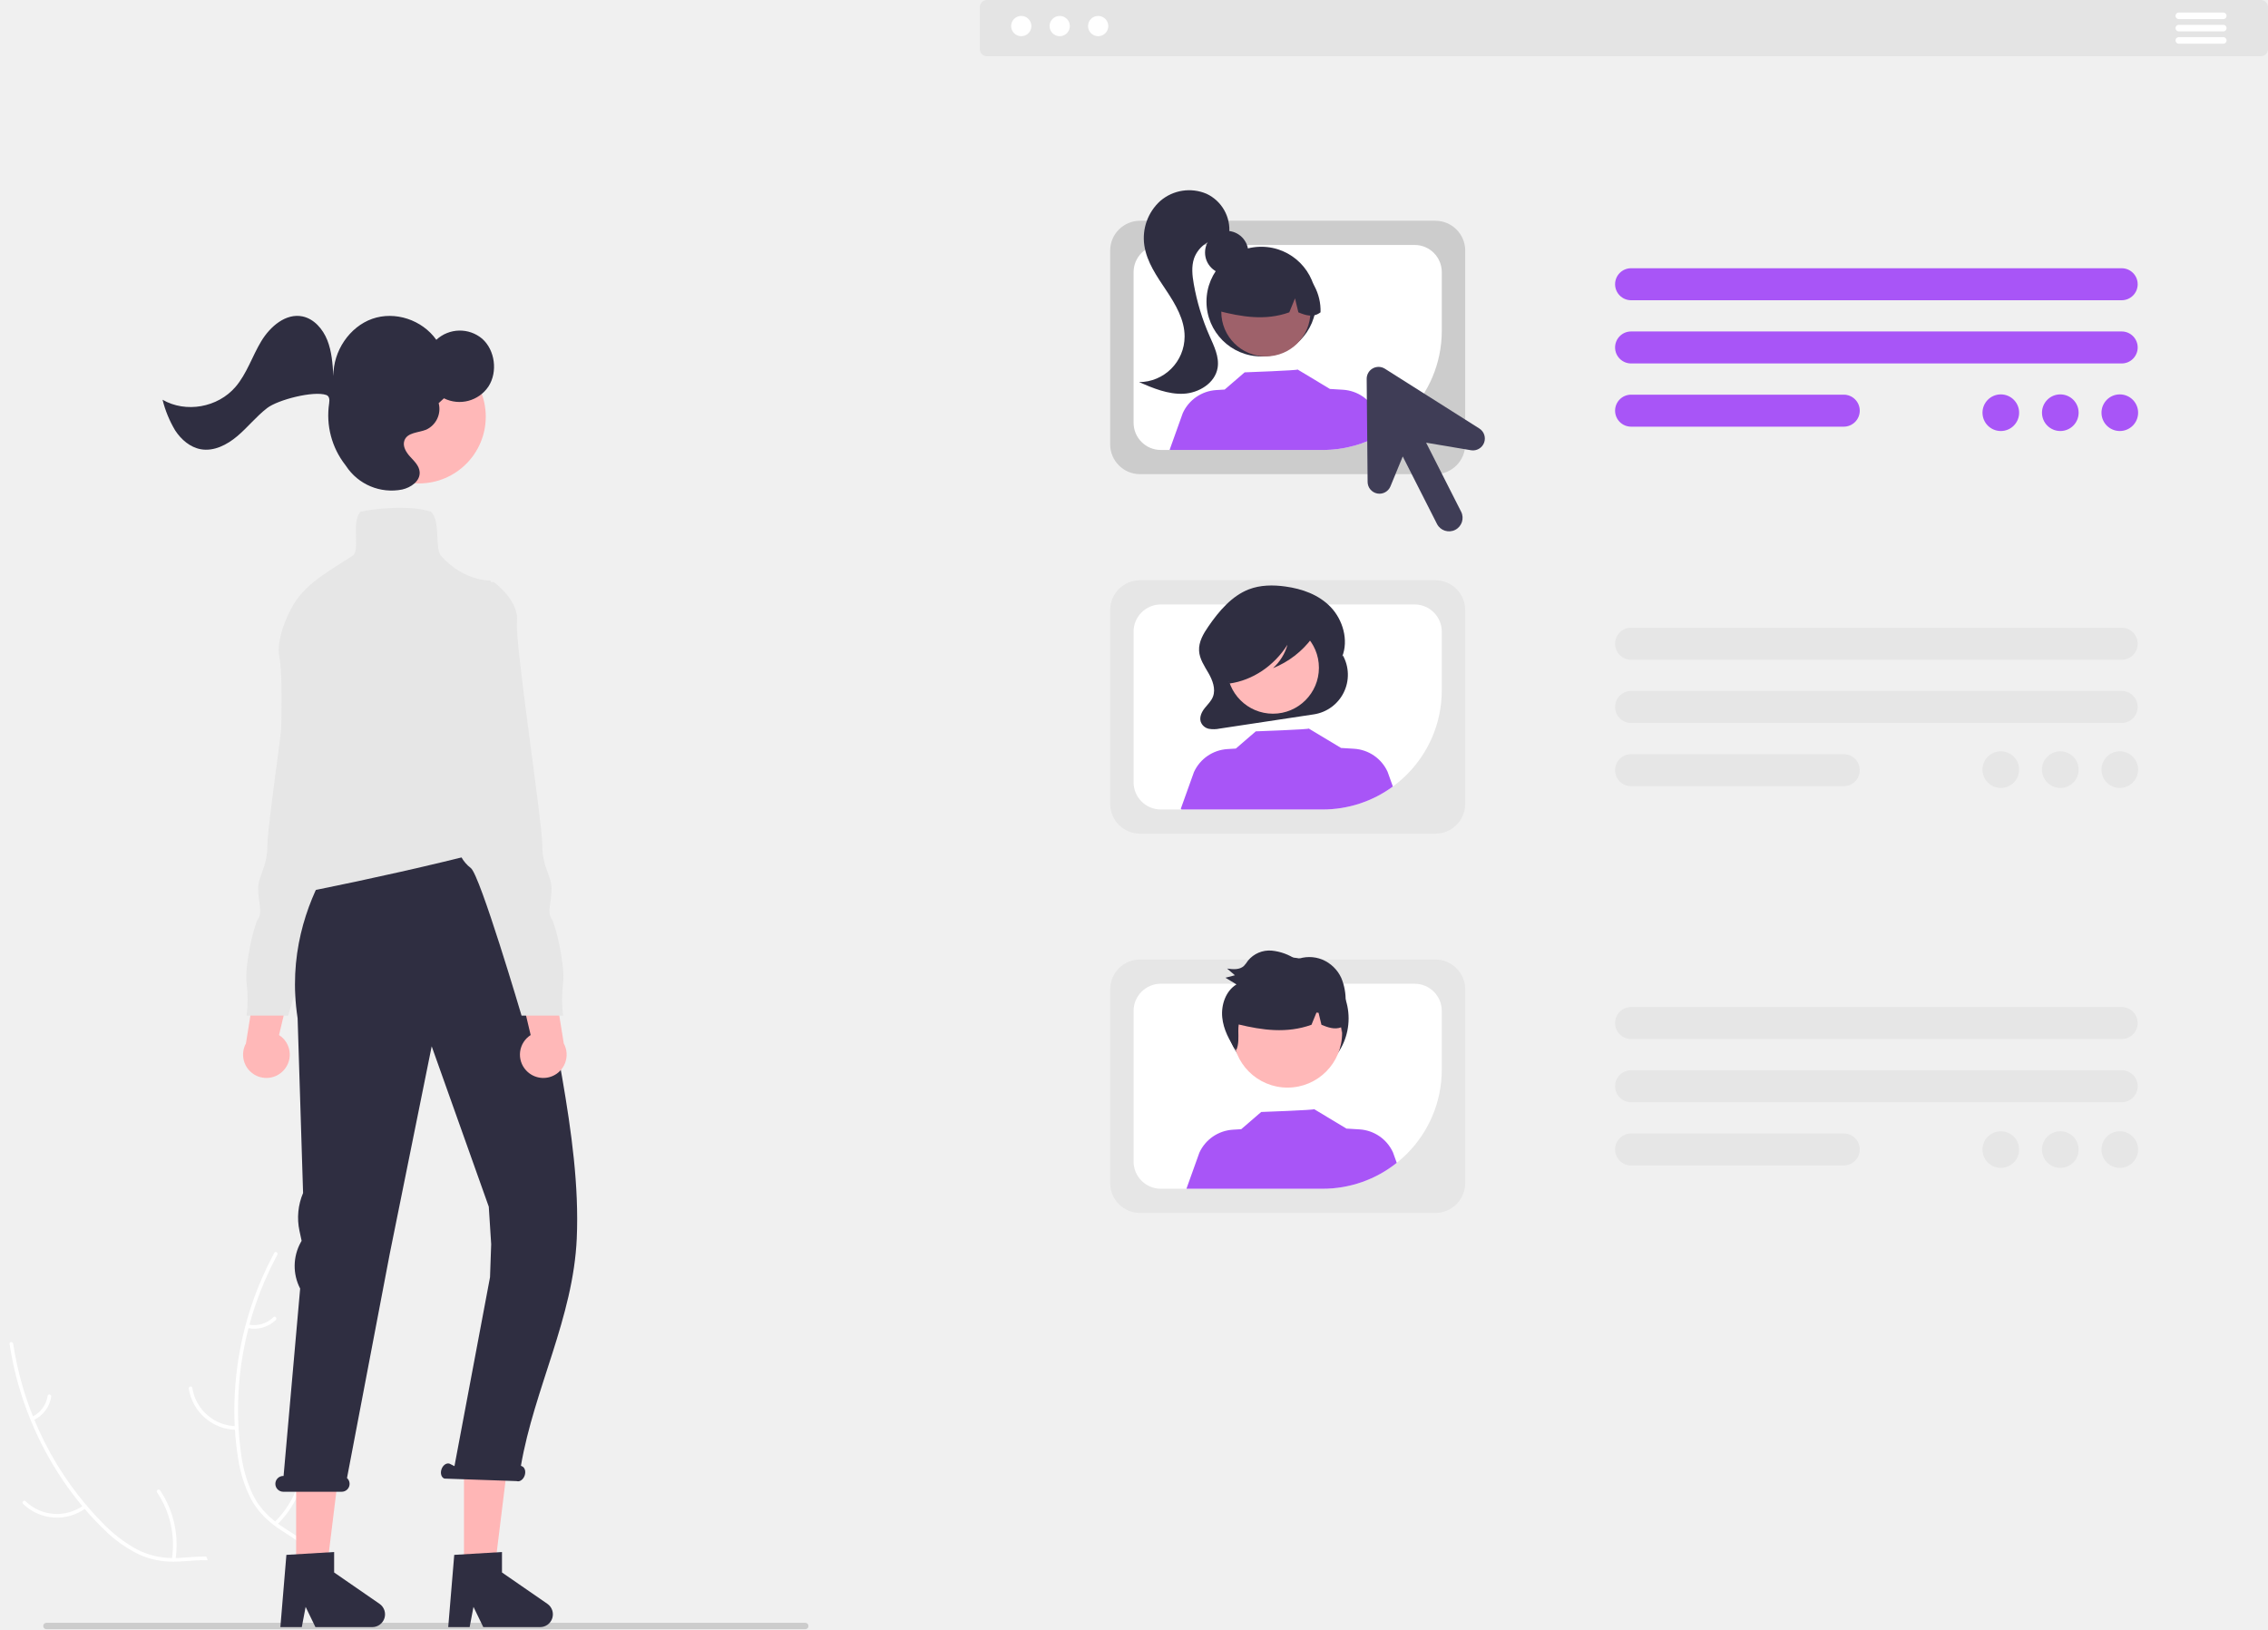
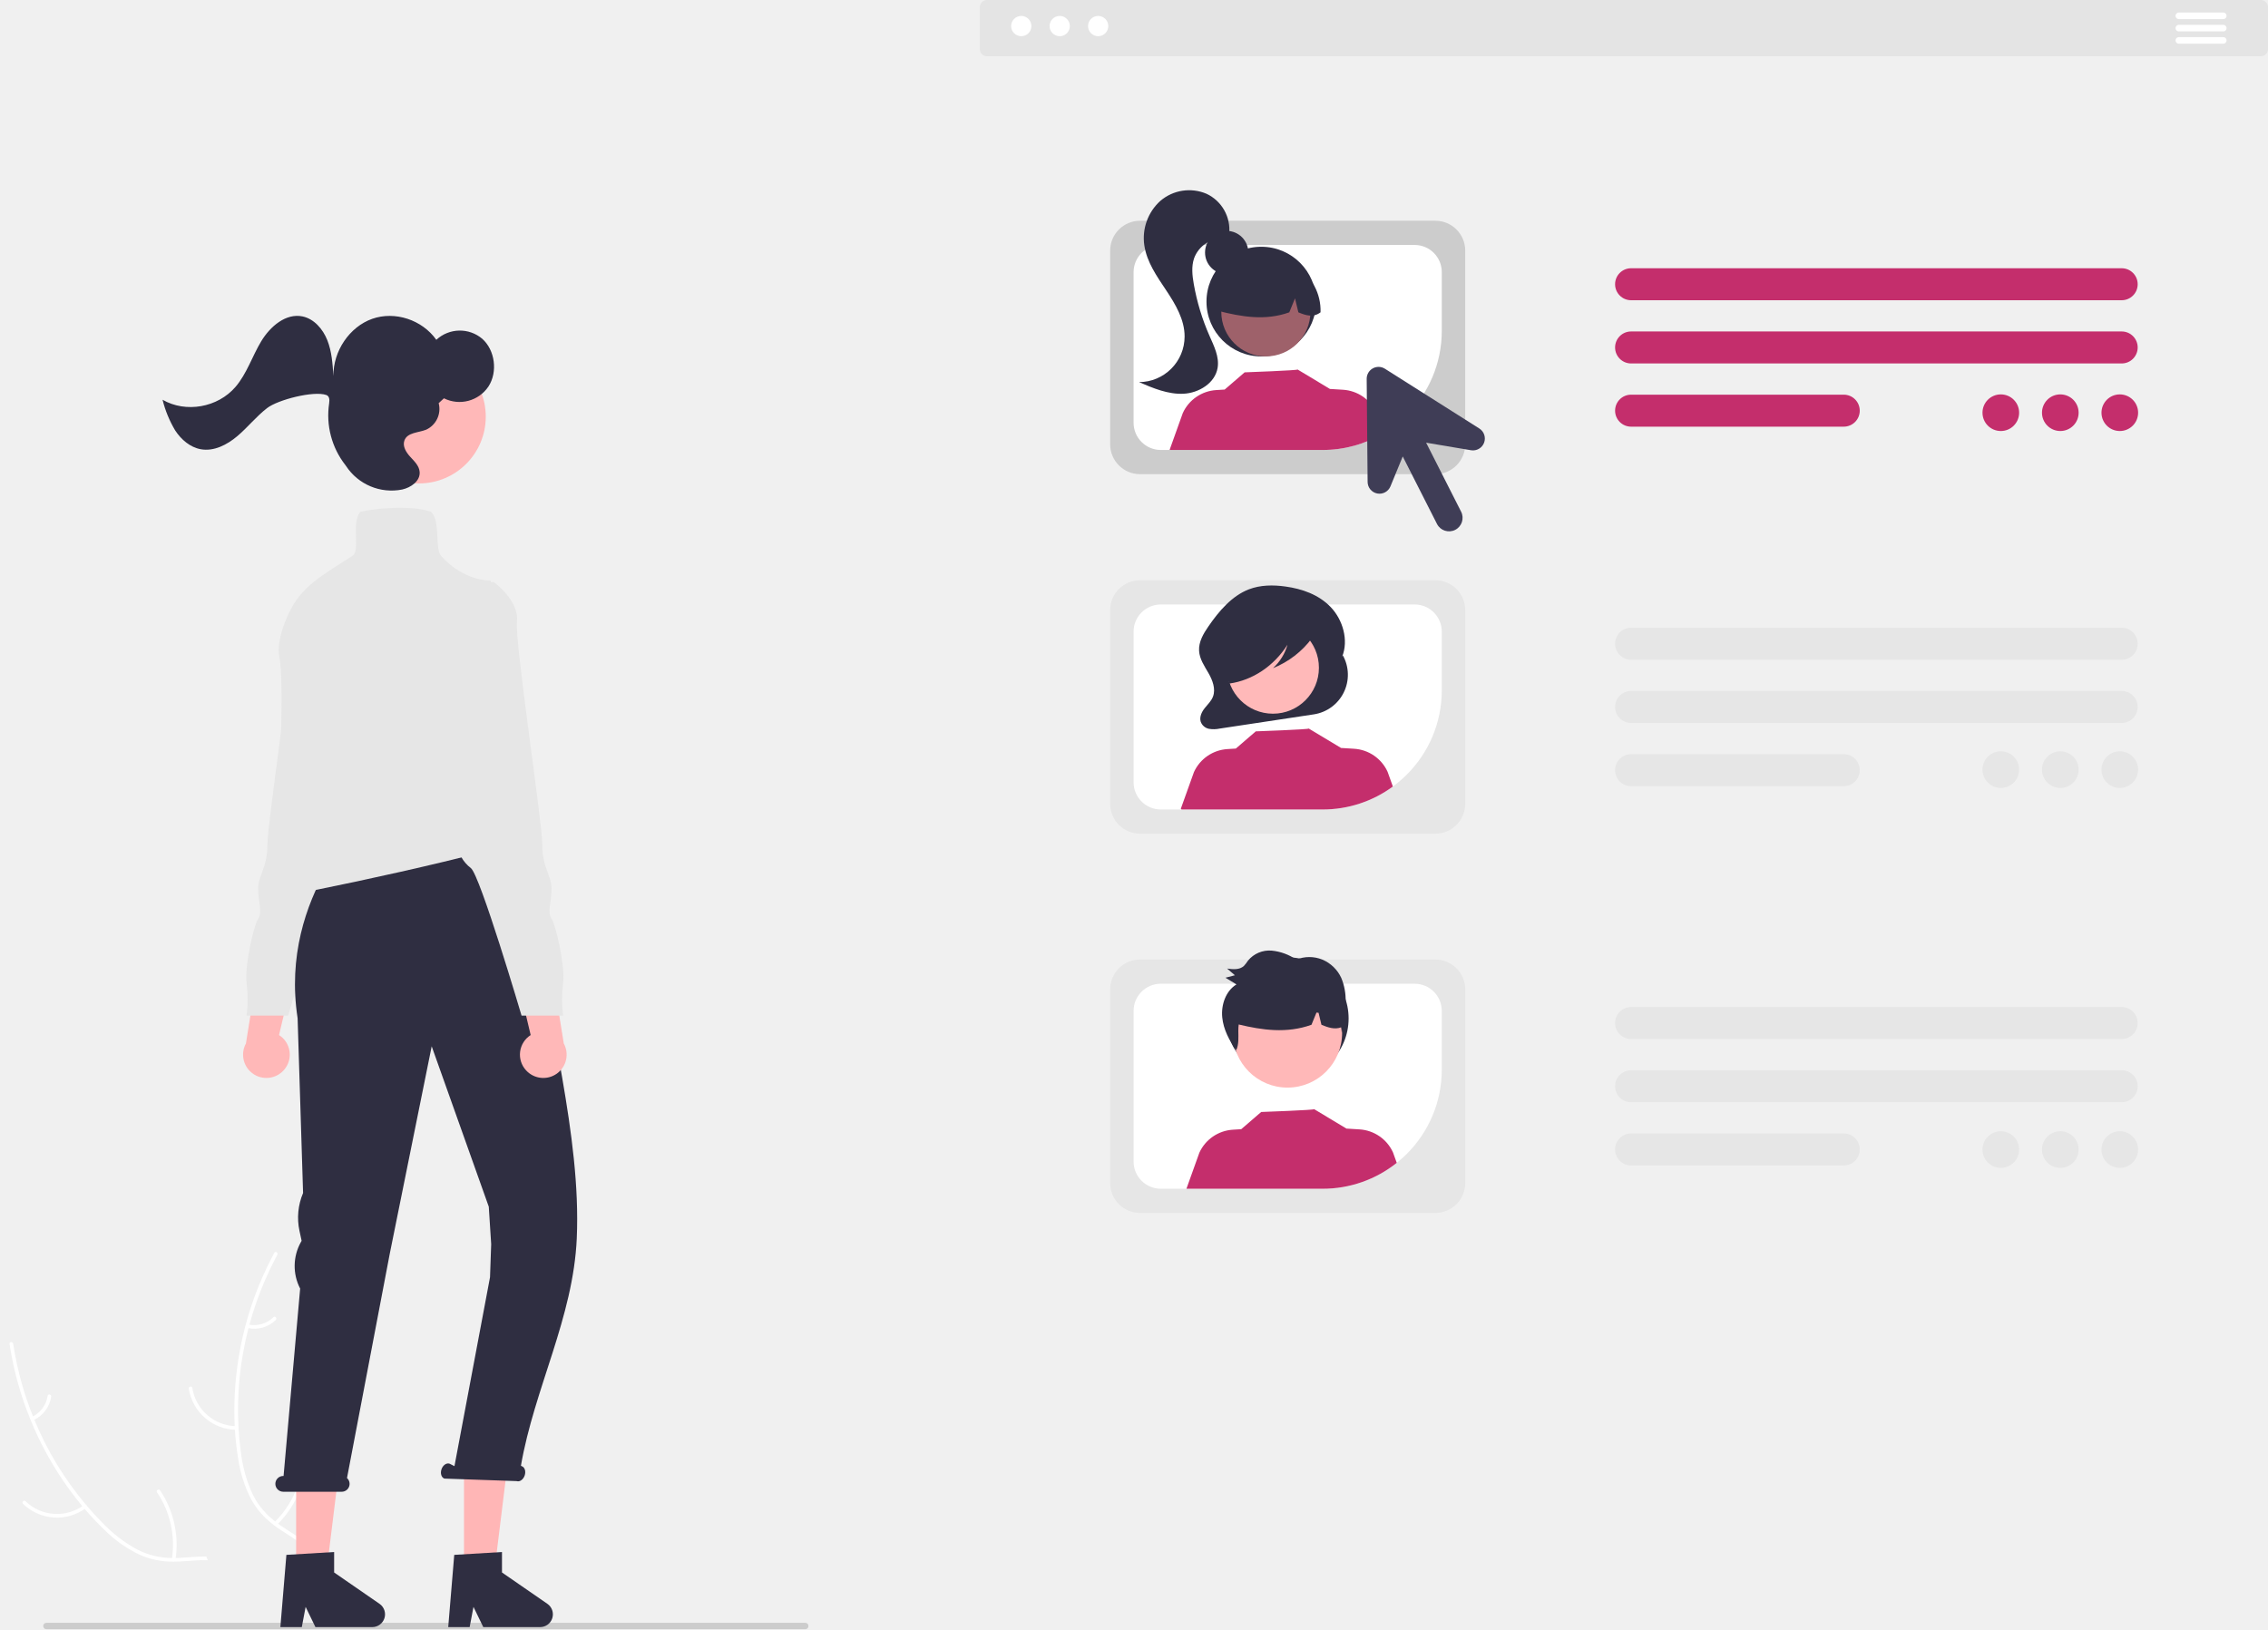
<svg xmlns="http://www.w3.org/2000/svg" data-name="Layer 1" width="837.75" height="601.894" viewBox="0 0 837.75 601.894">
  <path d="M294.898,748.847c-.01.03-.01.07-.02.1h-64.81c-1.22-.77-2.42-1.57-3.6-2.38a121.652,121.652,0,0,1-20.07-17.04,96.689,96.689,0,0,1-16.99-25.01c-8.55-18.24-11.18-38.99-4.56-57.74a.01.01,0,0,1,.01-.01c.16-.47.34-.95.52-1.43.27.47.53.93.81,1.39l.01.01a135.344,135.344,0,0,0,12.6,17.77v.01c.36.43.72.86,1.09,1.28a.01.01,0,0,0,.01.01,141.094,141.094,0,0,0,40.41,32.56c.05.03.09.05.14.08a1.192,1.192,0,0,0,.16.08c.01.01.02.01.03.02,3.41,1.84,6.91,3.52,10.47,5.04v.01c2.8,1.21,5.65,2.31,8.52,3.33,6.12,2.15,12.72,4.11,18.58,6.94,5.7,2.75,10.72,6.32,13.99,11.69.25.44.5.87.73,1.31l-1.91,13.22,3.81-.02-.36,6.5-.1,1.88Z" transform="translate(-181.1252 -149.0529)" fill="#f0f0f0" />
  <path d="M278.898,748.947h-1.37c-.13-.8-.26-1.59-.41-2.38a50.958,50.958,0,0,0-1.58-6.39c-.3-.94-.64-1.86-1.03-2.77-2.21-5.18-6.01-9.73-11.63-11.25a21.396,21.396,0,0,0-5.01-.71c-3.35-.14-6.75.29-10.08.47-.82.04-1.65.07-2.45.06h-.02a30.019,30.019,0,0,1-12.59-2.54,47.502,47.502,0,0,1-13.18-9.36,101.924,101.924,0,0,1-7.13-7.56v-.01c-.3-.33-.59-.67-.88-1.02a120.985,120.985,0,0,1-13.81-20.56,115.335,115.335,0,0,1-5.33-11.38.533.533,0,0,1-.05-.11,121.34,121.34,0,0,1-7.5-26.66.01.01,0,0,1,.01-.01c-.08-.41-.14-.83-.2-1.24-.13-.85,1.22-.89,1.34-.04.06.42.12.82.19,1.24l.01.01a120.525,120.525,0,0,0,7.1,25.56v.01c.17.42.34.83.51,1.24a119.495,119.495,0,0,0,19.05,31.4l.01.02c.08.1.17.19.26.29a.037.037,0,0,1,.01.03c.01-.01.01,0,.01,0,1.85,2.19,3.79,4.29,5.81,6.33a51.789,51.789,0,0,0,12.84,9.88,28.558,28.558,0,0,0,12.87,3.14c.45,0,.9.01,1.35,0q.54,0,1.08-.03c3.39-.16,6.83-.59,10.24-.53a27.637,27.637,0,0,1,4.62.48,18.159,18.159,0,0,1,11.98,8.78,31.728,31.728,0,0,1,3.02,6.83c.25.78.46,1.57.67,2.37v.01c.32,1.28.6,2.58.84,3.89a.585.585,0,0,1,.02.13C278.638,747.357,278.768,748.157,278.898,748.947Z" transform="translate(-181.1252 -149.0529)" fill="#fff" />
  <path d="M212.931,706.142a18.018,18.018,0,0,1-23.284-1.494c-.62-.603.288-1.595.909-.991a16.684,16.684,0,0,0,21.662,1.346c.691-.52,1.4.622.713,1.139Z" transform="translate(-181.1252 -149.0529)" fill="#fff" />
  <path d="M244.612,725.05A34.728,34.728,0,0,0,239.119,700.344c-.483-.718.656-1.43,1.139-.713a36.123,36.123,0,0,1,5.663,25.72c-.136.856-1.445.55-1.31-.301Z" transform="translate(-181.1252 -149.0529)" fill="#fff" />
  <path d="M192.936,672.486a10.199,10.199,0,0,0,5.793-7.752c.125-.857,1.434-.55,1.31.301a11.429,11.429,0,0,1-6.39,8.59.695.695,0,0,1-.926-.213.675.675,0,0,1,.213-.926Z" transform="translate(-181.1252 -149.0529)" fill="#fff" />
  <path d="M304.678,704.957l-.55,5.07-8.75-.13-1.32,9.14-.23,1.57v.01l-.9,6.25-1.91,13.22,3.81-.02-.36,6.5-.1,1.88.53.4.12.1.04.03c-.11.22-.23.44-.35.67.07-.24.12-.46.17-.7h-25.32c-.47-.79-.93-1.58-1.38-2.38a174.539,174.539,0,0,1-10.31-21.12c-.18-.45-.37-.9-.53-1.36v-.01a131.372,131.372,0,0,1-6.23-20.48v-.01a114.025,114.025,0,0,1-1.87-11.58,96.488,96.488,0,0,1,1.49-30.11,1.137,1.137,0,0,0,.04-.15c3.99-18.89,13.72-36.35,29.13-47.41.64-.48,1.3-.93,1.97-1.37.01-.01.01-.01.02-.01a.01.01,0,0,0,.01-.01c.42-.27.83-.54,1.25-.81-.06.54-.13,1.08-.18,1.62a132.897,132.897,0,0,0-.64,21.76v.02c.01.56.04,1.12.08,1.69v.02a141.585,141.585,0,0,0,12.71,50.4.615.615,0,0,0,.05.12c.02.05.04.09.06.14A134.902,134.902,0,0,0,304.678,704.957Z" transform="translate(-181.1252 -149.0529)" fill="#f0f0f0" />
  <path d="M283.566,612.63c-.2.369-.409.75-.598,1.128q-2.24,4.235-4.124,8.653a117.991,117.991,0,0,0-5.587,16.028c-.12.426-.237.863-.345,1.297a119.264,119.264,0,0,0-3.696,36.594c.001.122.009.232.02.352q.239,4.312.827,8.594a51.783,51.783,0,0,0,4.297,15.618c.314.646.646,1.279.994,1.889a27.345,27.345,0,0,0,3.005,4.202,27.923,27.923,0,0,0,2.632,2.683c.565.512,1.148,1.01,1.757,1.484.352.274.713.547,1.074.82.299.202.589.416.888.619,3.105,2.125,6.453,4.015,9.347,6.45l-.227,1.571c-2.821-2.539-6.225-4.46-9.356-6.56a37.896,37.896,0,0,1-5.487-4.415c-.221-.226-.453-.45-.666-.687a26.749,26.749,0,0,1-3.082-3.823c-.462-.682-.898-1.388-1.309-2.129a47.892,47.892,0,0,1-4.878-15.396,103.416,103.416,0,0,1-1.148-10.345c-.037-.45-.062-.892-.079-1.346a121.638,121.638,0,0,1,1.352-24.726,122.66,122.66,0,0,1,8.789-30.103q1.802-4.13,3.929-8.133c.181-.366.373-.724.573-1.093C282.876,611.094,283.974,611.87,283.566,612.63Z" transform="translate(-181.1252 -149.0529)" fill="#fff" />
  <path d="M268.543,677.274a18.018,18.018,0,0,1-17.691-15.212c-.132-.855,1.19-1.1,1.322-.244a16.684,16.684,0,0,0,16.485,14.116c.865.001.744,1.34-.116,1.339Z" transform="translate(-181.1252 -149.0529)" fill="#fff" />
  <path d="M282.454,711.444a34.728,34.728,0,0,0,10.489-23.033c.046-.864,1.385-.747,1.339.116a36.123,36.123,0,0,1-10.963,23.946c-.624.602-1.485-.431-.865-1.029Z" transform="translate(-181.1252 -149.0529)" fill="#fff" />
  <path d="M272.841,638.363a10.199,10.199,0,0,0,9.293-2.702c.616-.609,1.476.424.865,1.029a11.429,11.429,0,0,1-10.274,3.012.695.695,0,0,1-.611-.728.675.675,0,0,1,.728-.611Z" transform="translate(-181.1252 -149.0529)" fill="#fff" />
  <path d="M479.758,749.757a1.186,1.186,0,0,1-1.19,1.19h-280.29a1.19,1.19,0,1,1,0-2.38h280.29A1.186,1.186,0,0,1,479.758,749.757Z" transform="translate(-181.1252 -149.0529)" fill="#ccc" />
-   <path d="M964.83,259.971H783.614a5.91,5.91,0,1,1,0-11.82H964.83a5.91,5.91,0,1,1,0,11.82Z" transform="translate(-181.1252 -149.0529)" fill="#a855f7" />
-   <path d="M964.83,283.325H783.614a5.91,5.91,0,0,1,0-11.821H964.83a5.91,5.91,0,0,1,0,11.821Z" transform="translate(-181.1252 -149.0529)" fill="#a855f7" />
-   <path d="M862.167,306.678H783.614a5.91,5.91,0,0,1,0-11.821h78.553a5.91,5.91,0,1,1,0,11.821Z" transform="translate(-181.1252 -149.0529)" fill="#a855f7" />
+   <path d="M964.83,259.971H783.614a5.91,5.91,0,1,1,0-11.82H964.83a5.91,5.91,0,1,1,0,11.82Z" transform="translate(-181.1252 -149.0529)" fill="#c42e6c" />
+   <path d="M964.83,283.325H783.614a5.91,5.91,0,0,1,0-11.821H964.83a5.91,5.91,0,0,1,0,11.821Z" transform="translate(-181.1252 -149.0529)" fill="#c42e6c" />
+   <path d="M862.167,306.678H783.614a5.91,5.91,0,0,1,0-11.821h78.553a5.91,5.91,0,1,1,0,11.821Z" transform="translate(-181.1252 -149.0529)" fill="#c42e6c" />
  <path d="M964.83,392.785H783.614a5.91,5.91,0,1,1,0-11.82H964.83a5.91,5.91,0,1,1,0,11.82Z" transform="translate(-181.1252 -149.0529)" fill="#e6e6e6" />
  <path d="M964.83,416.138H783.614a5.91,5.91,0,0,1,0-11.821H964.83a5.91,5.91,0,0,1,0,11.821Z" transform="translate(-181.1252 -149.0529)" fill="#e6e6e6" />
  <path d="M862.167,439.492H783.614a5.91,5.91,0,0,1,0-11.821h78.553a5.91,5.91,0,1,1,0,11.821Z" transform="translate(-181.1252 -149.0529)" fill="#e6e6e6" />
  <path d="M964.83,532.901H783.614a5.91,5.91,0,1,1,0-11.82H964.83a5.91,5.91,0,1,1,0,11.82Z" transform="translate(-181.1252 -149.0529)" fill="#e6e6e6" />
  <path d="M964.83,556.254H783.614a5.91,5.91,0,0,1,0-11.821H964.83a5.91,5.91,0,0,1,0,11.821Z" transform="translate(-181.1252 -149.0529)" fill="#e6e6e6" />
  <path d="M862.167,579.608H783.614a5.91,5.91,0,0,1,0-11.821h78.553a5.91,5.91,0,1,1,0,11.821Z" transform="translate(-181.1252 -149.0529)" fill="#e6e6e6" />
  <path d="M711.318,457.041H602.222a11.04,11.04,0,0,1-11.028-11.028V374.444a11.04,11.04,0,0,1,11.028-11.028H711.318a11.04,11.04,0,0,1,11.028,11.028v71.57A11.04,11.04,0,0,1,711.318,457.041Z" transform="translate(-181.1252 -149.0529)" fill="#e6e6e6" />
  <path d="M703.651,372.359h-93.759A10.054,10.054,0,0,0,599.848,382.398v55.658a10.058,10.058,0,0,0,10.044,10.044h59.787a44.055,44.055,0,0,0,44.011-44.011V382.398A10.05,10.05,0,0,0,703.651,372.359Z" transform="translate(-181.1252 -149.0529)" fill="#fff" />
  <path d="M677.155,391.175v0l-.28.505c2.494-6.147.226-13.721-4.223-18.356-4.449-4.635-10.634-6.754-16.725-7.594-4.521-.624-9.214-.606-13.513,1.05-6.226,2.398-10.982,7.95-14.953,13.726-1.817,2.642-3.603,5.653-3.422,8.955.168,3.064,1.987,5.664,3.476,8.264,1.49,2.6,2.733,5.825,1.664,8.662-.637,1.691-1.983,2.908-3.076,4.292s-1.991,3.253-1.463,4.988a4.07,4.07,0,0,0,3.032,2.635,10.721,10.721,0,0,0,4.028-.095l34.716-5.245A14.795,14.795,0,0,0,677.155,391.175Z" transform="translate(-181.1252 -149.0529)" fill="#2f2e41" />
  <circle cx="470.208" cy="246.692" r="16.973" fill="#ffb9b9" />
-   <path d="M695.624,439.619a43.761,43.761,0,0,1-25.944,8.482H617.596c-.105-.085-.205-.17-.31-.26l4.857-13.554a14.576,14.576,0,0,1,12.381-8.502l3.09-.19,7.368-6.355s19.854-.709,19.559-1.048l12.026,7.234-.01-.05,4.728.29a14.569,14.569,0,0,1,12.381,8.502Z" transform="translate(-181.1252 -149.0529)" fill="#a855f7" />
+   <path d="M695.624,439.619a43.761,43.761,0,0,1-25.944,8.482H617.596c-.105-.085-.205-.17-.31-.26l4.857-13.554a14.576,14.576,0,0,1,12.381-8.502l3.09-.19,7.368-6.355s19.854-.709,19.559-1.048l12.026,7.234-.01-.05,4.728.29a14.569,14.569,0,0,1,12.381,8.502Z" transform="translate(-181.1252 -149.0529)" fill="#c42e6c" />
  <path d="M667.432,379.992c-.438-2.318-2.802-3.378-4.828-3.892a46.503,46.503,0,0,0-17.99-.988c-4.377.624-8.857,2-12.033,5.417a16.183,16.183,0,0,0-4.092,10.422,12.411,12.411,0,0,0,1.485,6.621,6.136,6.136,0,0,0,5.101,3.288l.204.708c8.522-1.187,16.438-6.49,21.423-14.35a18.384,18.384,0,0,1-5.371,8.677,33.465,33.465,0,0,0,14.446-11.133C666.787,383.424,667.765,381.755,667.432,379.992Z" transform="translate(-181.1252 -149.0529)" fill="#2f2e41" />
  <path d="M711.318,324.227H602.222a11.04,11.04,0,0,1-11.028-11.028V241.63a11.04,11.04,0,0,1,11.028-11.028H711.318a11.04,11.04,0,0,1,11.028,11.028v71.57A11.04,11.04,0,0,1,711.318,324.227Z" transform="translate(-181.1252 -149.0529)" fill="#ccc" />
  <path d="M703.651,239.545h-93.759a10.056,10.056,0,0,0-10.044,10.039v55.658a10.058,10.058,0,0,0,10.044,10.044h59.787a44.047,44.047,0,0,0,44.011-44.011V249.584A10.05,10.05,0,0,0,703.651,239.545Z" transform="translate(-181.1252 -149.0529)" fill="#fff" />
  <circle cx="453.111" cy="93.294" r="7.995" fill="#2f2e41" />
  <circle cx="465.904" cy="111.417" r="20.255" fill="#2f2e41" />
  <circle cx="467.58" cy="115.208" r="16.46" fill="#9e616a" />
  <path d="M659.883,247.482a18.854,18.854,0,0,0-28.665,16.454c8.387,2.106,17.198,3.717,26.142.504l2.112-5.169,1.245,5.173c2.724,1.113,5.455,2.055,8.185-.011A19.251,19.251,0,0,0,659.883,247.482Z" transform="translate(-181.1252 -149.0529)" fill="#2f2e41" />
  <path d="M626.792,220.642A16.355,16.355,0,0,0,609.723,223.272a18.497,18.497,0,0,0-5.903,16.462c.907,6.138,4.638,11.424,8.078,16.588s6.8,10.823,6.796,17.028a16.879,16.879,0,0,1-16.846,16.869c5.245,2.258,10.72,4.56,16.424,4.293s11.683-3.935,12.614-9.569c.67-4.06-1.321-8.018-2.982-11.783a83.347,83.347,0,0,1-5.825-19.175c-.555-3.151-.916-6.464.111-9.494a11.149,11.149,0,0,1,11.076-7.316l1.885-1.696A14.673,14.673,0,0,0,626.792,220.642Z" transform="translate(-181.1252 -149.0529)" fill="#2f2e41" />
-   <path d="M692.244,309.046a43.693,43.693,0,0,1-22.565,6.24H613.258l-.09-.075,4.857-13.559a14.571,14.571,0,0,1,12.381-8.497l3.09-.19,7.368-6.355s19.854-.714,19.559-1.053l12.026,7.234-.01-.045,4.728.29a14.555,14.555,0,0,1,12.381,8.497Z" transform="translate(-181.1252 -149.0529)" fill="#a855f7" />
+   <path d="M692.244,309.046a43.693,43.693,0,0,1-22.565,6.24H613.258l-.09-.075,4.857-13.559a14.571,14.571,0,0,1,12.381-8.497l3.09-.19,7.368-6.355s19.854-.714,19.559-1.053l12.026,7.234-.01-.045,4.728.29a14.555,14.555,0,0,1,12.381,8.497Z" transform="translate(-181.1252 -149.0529)" fill="#c42e6c" />
  <path d="M711.318,597.157H602.222a11.04,11.04,0,0,1-11.028-11.028V514.56a11.04,11.04,0,0,1,11.028-11.028H711.318a11.04,11.04,0,0,1,11.028,11.028v71.57A11.04,11.04,0,0,1,711.318,597.157Z" transform="translate(-181.1252 -149.0529)" fill="#e6e6e6" />
  <path d="M703.651,512.475H609.893a10.054,10.054,0,0,0-10.044,10.039v55.658a10.058,10.058,0,0,0,10.044,10.044h59.787a44.055,44.055,0,0,0,44.011-44.011V522.514A10.05,10.05,0,0,0,703.651,512.475Z" transform="translate(-181.1252 -149.0529)" fill="#fff" />
  <circle cx="475.564" cy="376.246" r="22.583" fill="#2f2e41" />
  <circle cx="475.573" cy="381.621" r="20.174" fill="#ffb8b8" />
-   <path d="M697.052,578.647a43.809,43.809,0,0,1-27.372,9.57H619.368l4.773-13.314a14.576,14.576,0,0,1,12.381-8.502l3.09-.19,7.368-6.355s19.854-.709,19.559-1.048l12.026,7.234-.01-.05,4.728.29a14.569,14.569,0,0,1,12.381,8.502Z" transform="translate(-181.1252 -149.0529)" fill="#a855f7" />
+   <path d="M697.052,578.647a43.809,43.809,0,0,1-27.372,9.57H619.368l4.773-13.314a14.576,14.576,0,0,1,12.381-8.502l3.09-.19,7.368-6.355s19.854-.709,19.559-1.048l12.026,7.234-.01-.05,4.728.29a14.569,14.569,0,0,1,12.381,8.502Z" transform="translate(-181.1252 -149.0529)" fill="#c42e6c" />
  <path d="M677.982,523.599a44.638,44.638,0,0,0,.194-4.531,21.33,21.33,0,0,0-1.609-8.734,13.421,13.421,0,0,0-7.022-6.784,12.813,12.813,0,0,0-9.606.008,19.349,19.349,0,0,0-9.124-3.322,10.205,10.205,0,0,0-8.699,3.692,14.198,14.198,0,0,1-1.52,1.974c-1.612,1.493-4.061,1.277-6.204.972q1.441,1.235,2.883,2.471-1.745.456-3.49.912,2.036,1.235,4.072,2.47c-3.941,2.365-5.732,7.527-5.258,12.216.448,4.439,2.591,8.498,5.152,12.106,1.022-2.157.802-4.737.785-7.166a16.217,16.217,0,0,1,.144-2.356c8.658,2.075,17.704,3.407,26.878.111l1.841-4.506c.258.027.517.052.775.079l1.067,4.431c2.418.988,4.841,1.852,7.266.945.118.684.189,1.383.244,2.054.208-.803.389-1.612.551-2.424a7.167,7.167,0,0,0,.918-.586A19.725,19.725,0,0,0,677.982,523.599Z" transform="translate(-181.1252 -149.0529)" fill="#2f2e41" />
  <path d="M1016.239,169.828H545.696a2.639,2.639,0,0,1-2.636-2.636V151.689a2.639,2.639,0,0,1,2.636-2.636h470.543a2.639,2.639,0,0,1,2.636,2.636v15.504A2.639,2.639,0,0,1,1016.239,169.828Z" transform="translate(-181.1252 -149.0529)" fill="#e4e4e4" />
  <circle id="e64f360c-0cb0-4309-94f7-c4048c501294" data-name="Ellipse 90" cx="377.231" cy="9.631" r="3.742" fill="#fff" />
  <circle id="b16bad97-612f-4358-a052-4ed2c41908d6" data-name="Ellipse 91" cx="391.434" cy="9.631" r="3.742" fill="#fff" />
  <circle id="b150c0f4-fbac-4380-a463-ed2b3702c90d" data-name="Ellipse 92" cx="405.638" cy="9.631" r="3.742" fill="#fff" />
  <path d="M1002.323,156.109H985.967a1.212,1.212,0,1,1,0-2.423h16.356a1.212,1.212,0,1,1,0,2.423Z" transform="translate(-181.1252 -149.0529)" fill="#fff" />
  <path d="M1002.323,160.652H985.967a1.212,1.212,0,1,1,0-2.423h16.356a1.212,1.212,0,1,1,0,2.423Z" transform="translate(-181.1252 -149.0529)" fill="#fff" />
  <path d="M1002.323,165.195H985.967a1.212,1.212,0,1,1,0-2.423h16.356a1.212,1.212,0,1,1,0,2.423Z" transform="translate(-181.1252 -149.0529)" fill="#fff" />
-   <circle cx="739.056" cy="152.467" r="6.767" fill="#a855f7" />
-   <circle cx="761.033" cy="152.467" r="6.767" fill="#a855f7" />
-   <circle cx="783.009" cy="152.467" r="6.767" fill="#a855f7" />
+   <circle cx="739.056" cy="152.467" r="6.767" fill="#c42e6c" />
+   <circle cx="761.033" cy="152.467" r="6.767" fill="#c42e6c" />
+   <circle cx="783.009" cy="152.467" r="6.767" fill="#c42e6c" />
  <circle cx="739.056" cy="284.324" r="6.767" fill="#e6e6e6" />
  <circle cx="761.033" cy="284.324" r="6.767" fill="#e6e6e6" />
  <circle cx="783.009" cy="284.324" r="6.767" fill="#e6e6e6" />
  <circle cx="739.056" cy="424.688" r="6.767" fill="#e6e6e6" />
  <circle cx="761.033" cy="424.688" r="6.767" fill="#e6e6e6" />
  <circle cx="783.009" cy="424.688" r="6.767" fill="#e6e6e6" />
  <path d="M727.561,307.358l-34.882-22.086a4.386,4.386,0,0,0-6.731,3.745l.343,38.081a4.385,4.385,0,0,0,8.441,1.628l4.538-11.04L711.925,342.634a5,5,0,0,0,8.918-4.524l-12.942-25.515,16.586,2.792A4.386,4.386,0,0,0,727.561,307.358Z" transform="translate(-181.1252 -149.0529)" fill="#3f3d56" />
  <path d="M285.902,544.462a8.566,8.566,0,0,0-1.708-13.024l7.02-29.621L276.356,507.246l-4.389,27.296a8.613,8.613,0,0,0,13.935,9.92Z" transform="translate(-181.1252 -149.0529)" fill="#ffb8b8" />
  <path d="M321.633,420.335l-5.963,15.334s2.556,15.334-1.704,18.741-2.556,3.407-2.556,5.963a13.104,13.104,0,0,1-5.111,9.371c-3.407,2.556-18.741,54.52-18.741,54.52H272.225a48.042,48.042,0,0,0,0-11.926c-.852-5.963,2.556-21.297,4.259-23.852s0-5.963,0-11.074,3.407-7.667,3.407-16.186,10.222-74.965,9.371-82.632S297.781,364.111,297.781,364.111h8.519Z" transform="translate(-181.1252 -149.0529)" fill="#e6e6e6" />
  <polygon points="109.39 581.98 120.427 581.98 125.68 539.406 109.389 539.406 109.39 581.98" fill="#ffb6b6" />
  <path d="M286.913,723.473l17.634-1.053v7.555l16.765,11.579a4.719,4.719,0,0,1-2.682,8.603H297.636l-3.619-7.473-1.413,7.473h-7.916Z" transform="translate(-181.1252 -149.0529)" fill="#2f2e41" />
  <polygon points="171.39 581.98 182.427 581.98 187.68 539.406 171.389 539.406 171.39 581.98" fill="#ffb6b6" />
  <path d="M348.913,723.473l17.634-1.053v7.555l16.765,11.579a4.719,4.719,0,0,1-2.682,8.603H359.636l-3.619-7.473-1.413,7.473h-7.916Z" transform="translate(-181.1252 -149.0529)" fill="#2f2e41" />
  <path d="M285.752,694.319h.12l6.123-69.223a18.101,18.101,0,0,1,.237-17.105l.304-.55-.788-3.653a23.266,23.266,0,0,1,1.33-14.003l-2.02-64.573c-7.075-45.851,26.642-75.754,26.642-75.754h50.508l10.844,37.256c4.071,39.666,16.803,81.387,15.117,119.841-1.283,29.252-15.71,55.506-20.624,83.993l.31.157c1.117.385,1.596,1.932,1.07,3.455s-1.857,2.445-2.974,2.059l-26.674-.928c-1.117-.385-1.596-1.932-1.07-3.455.526-1.523,1.857-2.445,2.974-2.059l1.814.917,13.132-69.798.429-12.201-.884-13.842-21.089-59.261-15.476,76.563-15.808,82.933a2.908,2.908,0,0,1-1.961,5.064h-21.585a2.917,2.917,0,1,1,0-5.834Z" transform="translate(-181.1252 -149.0529)" fill="#2f2e41" />
  <path d="M281.567,480.601c-1.658,0-2.6-.325-2.965-1.022-.535-1.023.394-2.36,1.469-3.909a11.959,11.959,0,0,0,1.863-3.356c.643-2.572,4.983-67.547,2.387-80.529-.601-3.004-.084-6.854,1.536-11.444,4.424-12.535,10.463-16.388,22.494-24.062q1.465-.935,3.051-1.952c1.368-.879,1.292-3.793,1.211-6.879-.089-3.43-.182-6.977,1.498-9.193l.109-.145.176-.041c4.064-.939,17.732-2.684,25.827.013l.112.038.083.083c1.923,1.923,2.098,5.647,2.268,9.249.139,2.957.27,5.749,1.358,6.962,8.317,9.271,17.75,9.09,17.845,9.088l.467-.014.046.465c3.618,36.798,9.45,92.338,10.689,94.523a.652.652,0,0,1,.021.676C371.294,462.55,287.817,480.601,281.567,480.601Zm90.689-21.579Z" transform="translate(-181.1252 -149.0529)" fill="#e6e6e6" />
  <circle cx="154.765" cy="153.931" r="24.667" fill="#ffb8b8" />
  <path d="M268.128,291.971c4.171-4.864,6.154-11.316,9.488-16.839,3.334-5.523,9.136-10.466,15.266-9.181,4.225.886,7.491,4.615,9.144,8.771,1.653,4.157,1.963,8.741,2.252,13.232-.102-9.229,5.978-18.176,14.354-21.121,8.375-2.945,18.399.34,23.662,7.754a12.789,12.789,0,0,1,16.986-.357c4.707,4.207,5.749,12.216,2.287,17.582a12.877,12.877,0,0,1-16.462,4.389l-1.945,1.789a8.433,8.433,0,0,1-4.598,9.794c-2.894,1.169-6.98.974-8.063,4.012-.757,2.122.658,4.387,2.163,6.018,1.504,1.631,3.291,3.315,3.472,5.571.273,3.405-3.246,5.79-6.444,6.508a20.092,20.092,0,0,1-20.716-8.646q-.129-.197-.279-.394a29.784,29.784,0,0,1-5.991-22.773c.25-1.573-.002-2.743-1.087-3.116-4.688-1.61-17.823,1.769-21.797,4.824-3.975,3.055-7.158,7.097-10.987,10.349-3.829,3.252-8.708,5.76-13.57,4.874-3.894-.709-7.206-3.536-9.434-6.946a41.813,41.813,0,0,1-4.659-11.334C249.779,301.708,261.563,299.626,268.128,291.971Z" transform="translate(-181.1252 -149.0529)" fill="#2f2e41" />
  <path d="M375.436,544.462a8.566,8.566,0,0,1,1.708-13.024l-7.02-29.621,14.858,5.428,4.389,27.296a8.613,8.613,0,0,1-13.935,9.92Z" transform="translate(-181.1252 -149.0529)" fill="#ffb8b8" />
  <path d="M339.704,420.335l5.963,15.334s-2.556,15.334,1.704,18.741,2.556,3.407,2.556,5.963a13.104,13.104,0,0,0,5.111,9.371c3.408,2.556,18.741,54.52,18.741,54.52h15.334a48.042,48.042,0,0,1,0-11.926c.852-5.963-2.556-21.297-4.259-23.852s0-5.963,0-11.074-3.408-7.667-3.408-16.186-10.222-74.965-9.371-82.632-8.519-14.482-8.519-14.482h-8.519Z" transform="translate(-181.1252 -149.0529)" fill="#e6e6e6" />
</svg>
